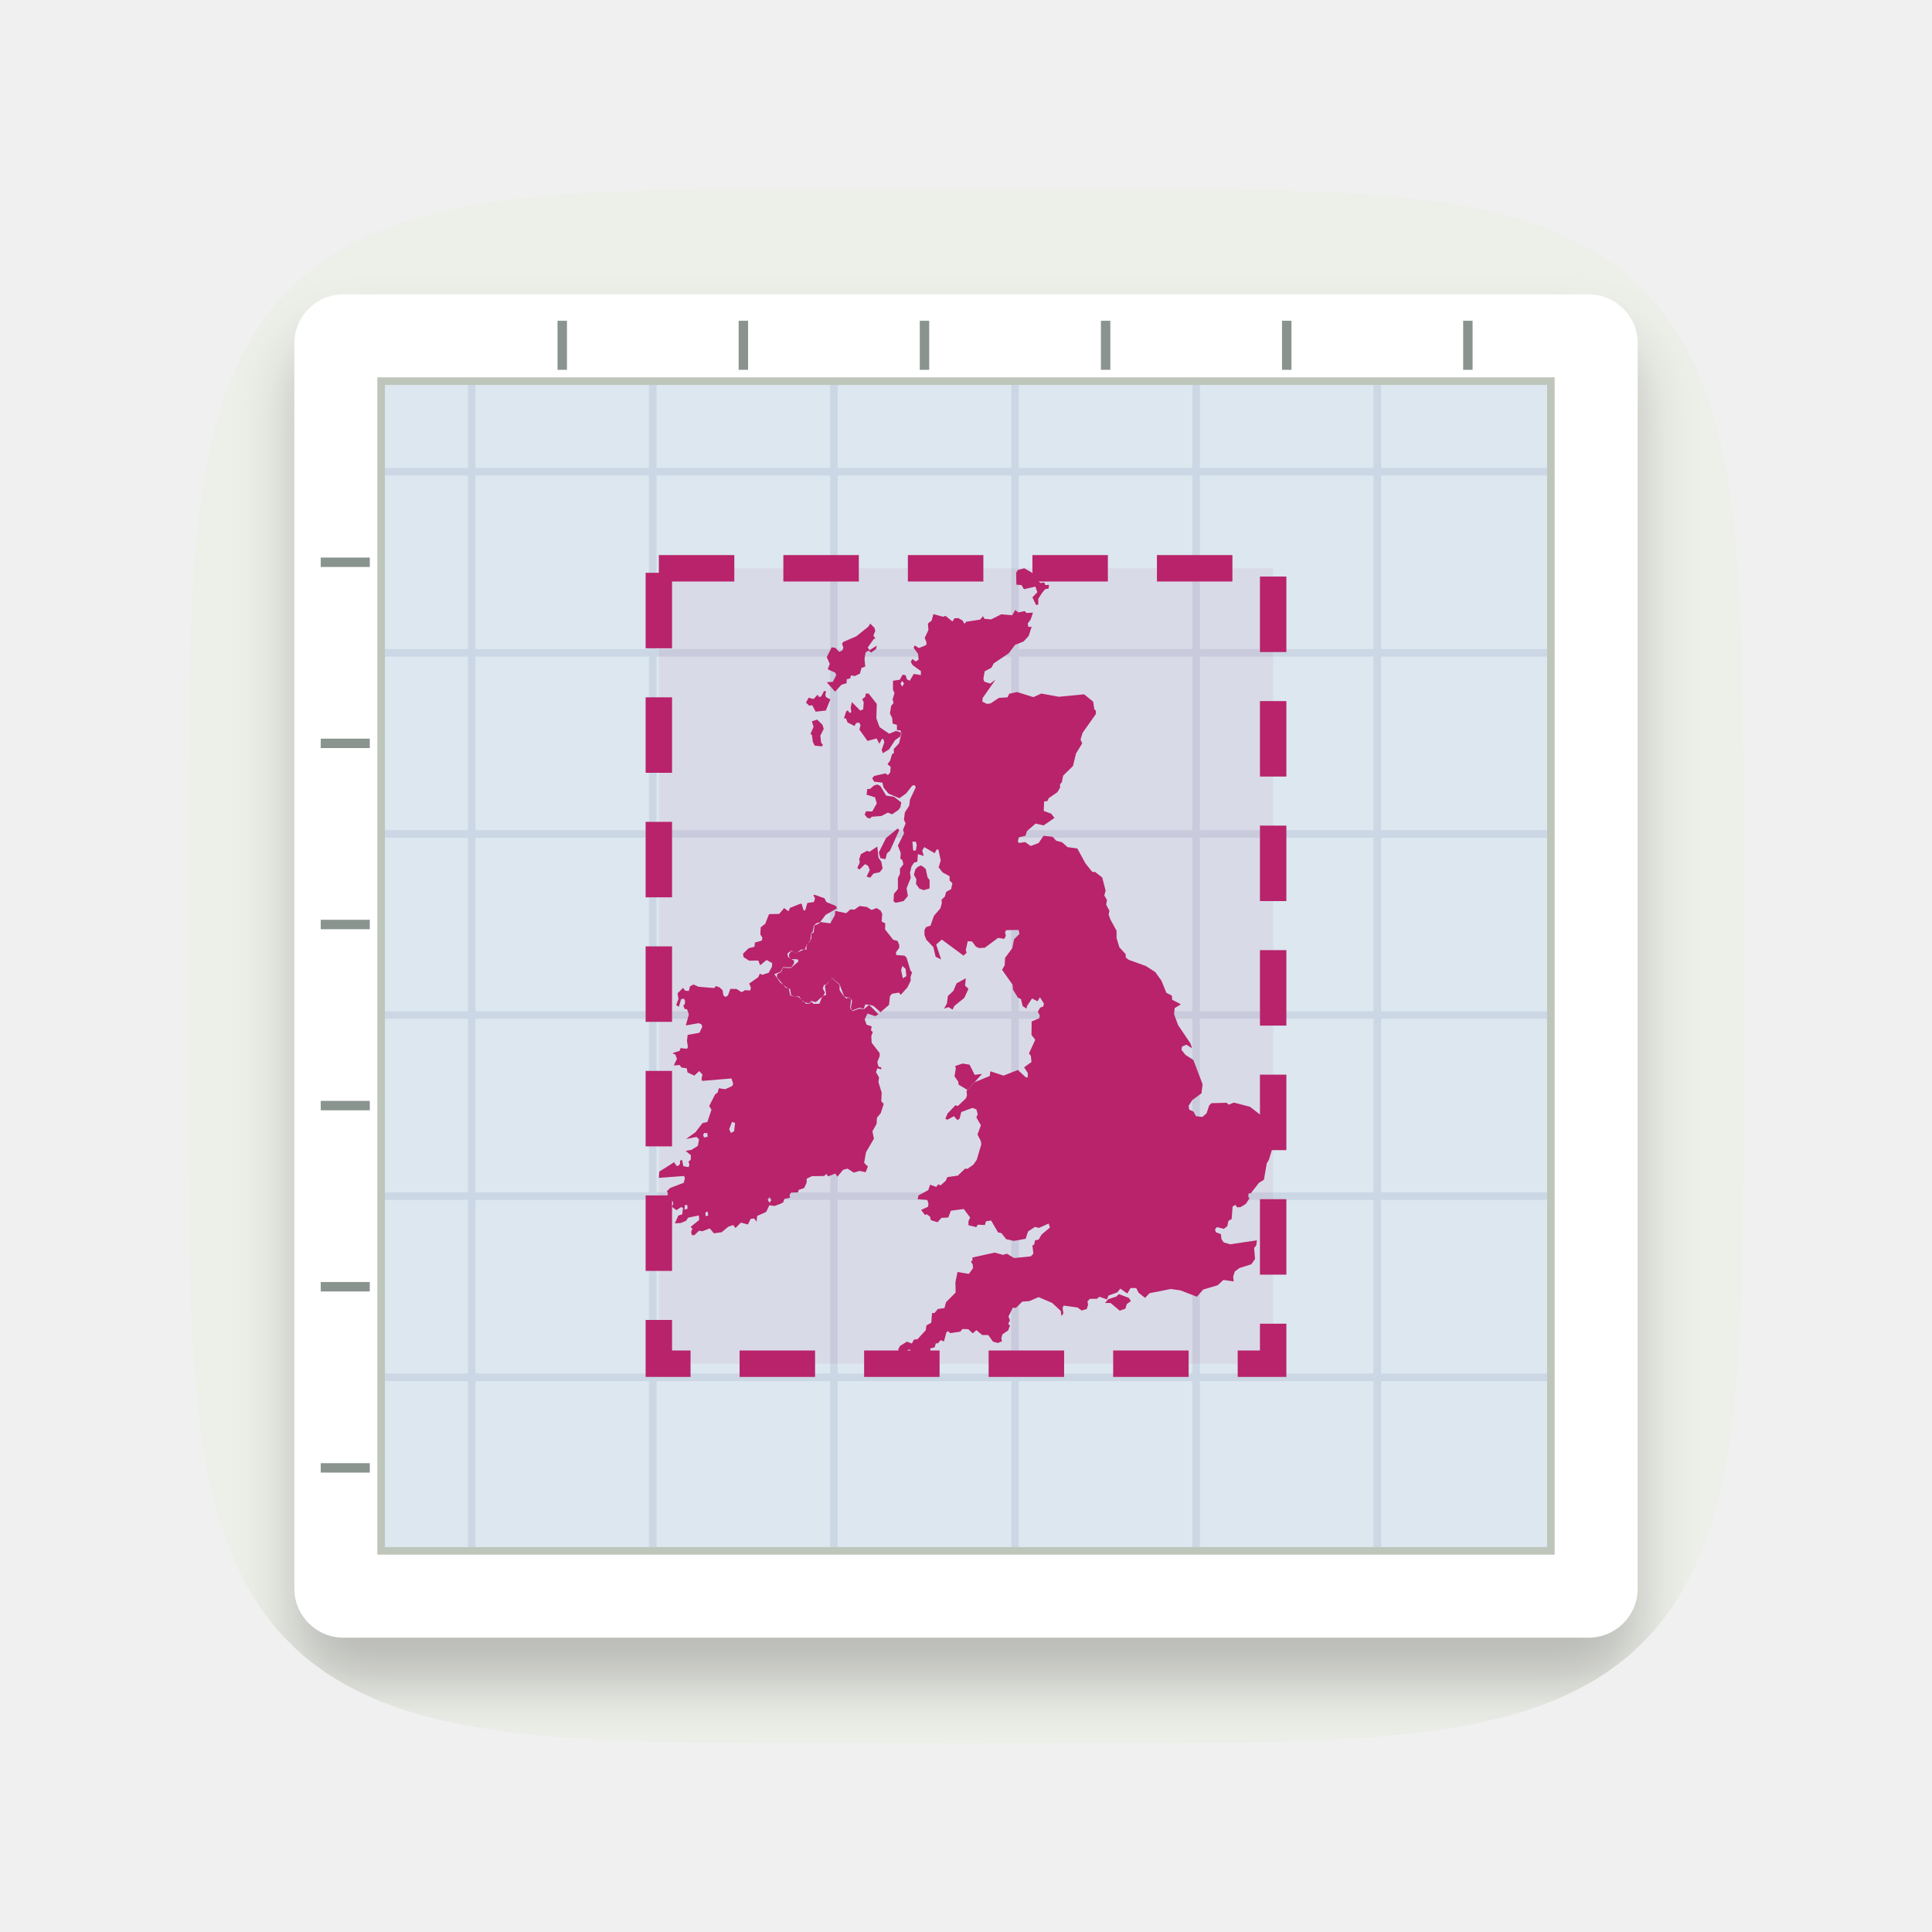
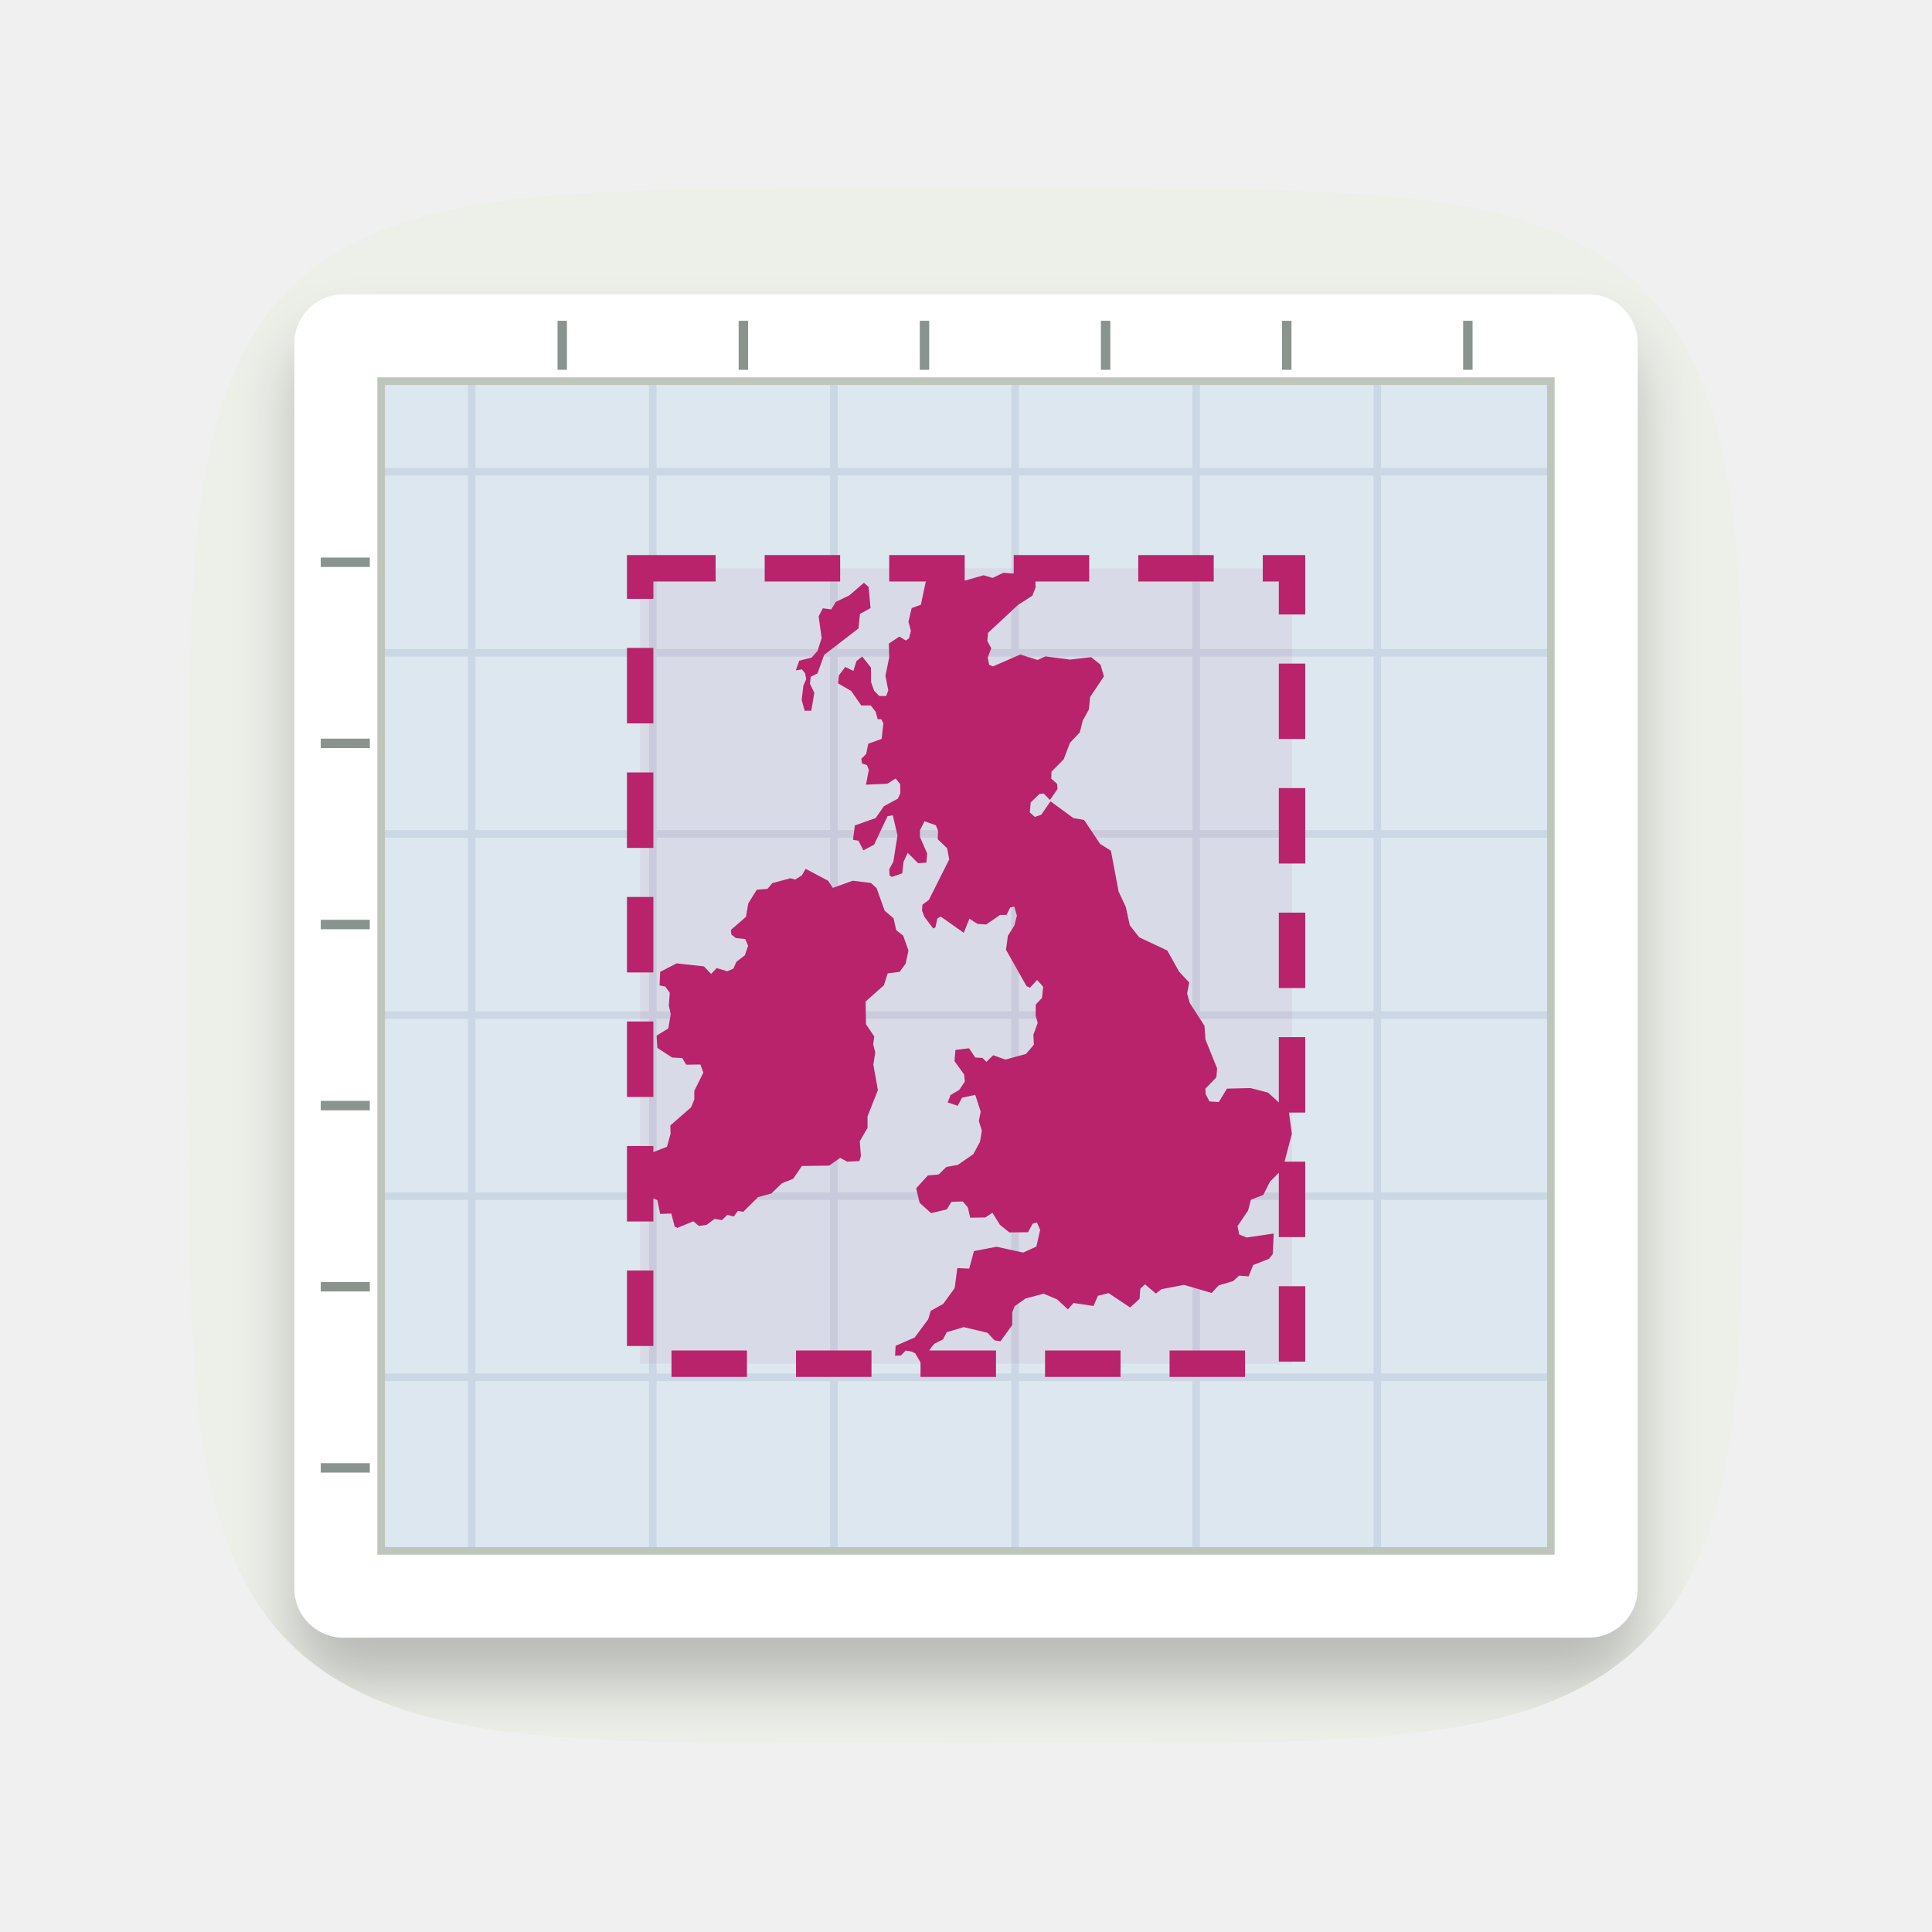
<svg xmlns="http://www.w3.org/2000/svg" xmlns:xlink="http://www.w3.org/1999/xlink" viewBox="0 0 1024 1024" width="1024" height="1024">
  <defs>
    <path id="squircle" d="M 924.0 512.0 L 923.9 619.7 L 923.6 654.0 L 923.1 679.0 L 922.4 699.2 L 921.5 716.5 L 920.4 731.8 L 919.1 745.5 L 917.5 758.1 L 915.8 769.6 L 913.9 780.2 L 911.7 790.2 L 909.4 799.5 L 906.8 808.2 L 904.0 816.5 L 901.0 824.2 L 897.7 831.6 L 894.2 838.5 L 890.5 845.1 L 886.6 851.3 L 882.3 857.2 L 877.9 862.8 L 873.1 868.1 L 868.1 873.1 L 862.8 877.9 L 857.2 882.3 L 851.3 886.6 L 845.1 890.5 L 838.5 894.2 L 831.6 897.7 L 824.2 901.0 L 816.5 904.0 L 808.2 906.8 L 799.5 909.4 L 790.2 911.7 L 780.2 913.9 L 769.6 915.8 L 758.1 917.5 L 745.5 919.1 L 731.8 920.4 L 716.5 921.5 L 699.2 922.4 L 679.0 923.1 L 654.0 923.6 L 619.7 923.9 L 512.0 924.0 L 404.3 923.9 L 370.0 923.6 L 345.0 923.1 L 324.8 922.4 L 307.5 921.5 L 292.2 920.4 L 278.5 919.1 L 265.9 917.5 L 254.4 915.8 L 243.8 913.9 L 233.8 911.7 L 224.5 909.4 L 215.8 906.8 L 207.5 904.0 L 199.8 901.0 L 192.4 897.7 L 185.5 894.2 L 178.9 890.5 L 172.7 886.6 L 166.8 882.3 L 161.2 877.9 L 155.9 873.1 L 150.9 868.1 L 146.1 862.8 L 141.7 857.2 L 137.4 851.3 L 133.5 845.1 L 129.8 838.5 L 126.3 831.6 L 123.0 824.2 L 120.0 816.5 L 117.2 808.2 L 114.6 799.5 L 112.3 790.2 L 110.1 780.2 L 108.2 769.6 L 106.5 758.1 L 104.9 745.5 L 103.6 731.8 L 102.5 716.5 L 101.6 699.2 L 100.9 679.0 L 100.4 654.0 L 100.1 619.7 L 100.0 512.0 L 100.1 404.3 L 100.4 370.0 L 100.9 345.0 L 101.6 324.8 L 102.5 307.5 L 103.6 292.2 L 104.9 278.5 L 106.5 265.9 L 108.2 254.4 L 110.1 243.8 L 112.3 233.8 L 114.6 224.5 L 117.2 215.8 L 120.0 207.5 L 123.0 199.8 L 126.3 192.4 L 129.8 185.5 L 133.5 178.9 L 137.4 172.7 L 141.7 166.8 L 146.1 161.2 L 150.9 155.9 L 155.9 150.9 L 161.2 146.1 L 166.8 141.7 L 172.7 137.4 L 178.9 133.5 L 185.5 129.8 L 192.4 126.3 L 199.8 123.0 L 207.5 120.0 L 215.8 117.2 L 224.5 114.6 L 233.8 112.3 L 243.8 110.1 L 254.4 108.2 L 265.9 106.5 L 278.5 104.9 L 292.2 103.6 L 307.5 102.5 L 324.8 101.6 L 345.0 100.9 L 370.0 100.4 L 404.3 100.1 L 512.0 100.0 L 619.7 100.1 L 654.0 100.4 L 679.0 100.9 L 699.2 101.6 L 716.5 102.5 L 731.8 103.6 L 745.5 104.9 L 758.1 106.5 L 769.6 108.2 L 780.2 110.1 L 790.2 112.3 L 799.5 114.6 L 808.2 117.2 L 816.5 120.0 L 824.2 123.0 L 831.6 126.3 L 838.5 129.8 L 845.1 133.5 L 851.3 137.4 L 857.2 141.7 L 862.8 146.1 L 868.1 150.9 L 873.1 155.9 L 877.9 161.2 L 882.3 166.8 L 886.6 172.7 L 890.5 178.9 L 894.2 185.5 L 897.7 192.4 L 901.0 199.8 L 904.0 207.5 L 906.8 215.8 L 909.4 224.5 L 911.7 233.8 L 913.9 243.8 L 915.8 254.4 L 917.5 265.9 L 919.1 278.5 L 920.4 292.2 L 921.5 307.5 L 922.4 324.8 L 923.1 345.0 L 923.6 370.0 L 923.9 404.3 Z" />
    <clipPath id="tile">
      <use xlink:href="#squircle" />
    </clipPath>
    <filter id="soft" x="-20%" y="-20%" width="140%" height="140%">
      <feGaussianBlur stdDeviation="16" />
    </filter>
    <clipPath id="map">
      <rect x="202" y="202" width="620" height="620" />
    </clipPath>
  </defs>
  <g clip-path="url(#tile)">
    <rect width="1024" height="1024" fill="#EDEFE9" />
    <rect x="156" y="180" width="712" height="712" rx="26" fill="#000" opacity="0.22" filter="url(#soft)" />
    <rect x="156" y="156" width="712" height="712" rx="26" fill="#FFFFFF" />
    <path d="M298 170V196M394 170V196M490 170V196M586 170V196M682 170V196M778 170V196M170 298H196M170 394H196M170 490H196M170 586H196M170 682H196M170 778H196" stroke="#8A948E" stroke-width="5" fill="none" />
    <g clip-path="url(#map)">
      <rect x="202" y="202" width="620" height="620" fill="#DCE7F0" />
      <path d="M250 202V822M346 202V822M442 202V822M538 202V822M634 202V822M730 202V822M202 250H822M202 346H822M202 442H822M202 538H822M202 634H822M202 730H822" stroke="#CBD7E4" stroke-width="4" fill="none" />
-       <path d="M462.3 412.5L463.3 411.3L469.3 409.9L470.6 410.8L471.8 409.5L472.1 406.5L470.4 405.0L471.8 403.1L472.8 399.7L473.8 399.1L473.7 397.0L476.5 394.0L477.8 388.6L477.2 387.1L475.4 387.0L475.4 384.2L473.1 383.5L472.9 380.6L471.7 378.2L472.3 374.2L473.6 372.6L473.1 370.7L474.1 367.3L473.3 365.6L473.3 360.8L476.9 360.3L478.4 357.6L480.0 357.9L480.7 360.1L482.2 360.8L484.3 357.2L488.1 357.8L488.1 355.7L483.8 352.6L482.7 350.8L483.6 349.3L485.4 350.6L486.9 349.6L486.6 346.6L484.2 343.3L484.9 342.1L487.0 343.5L490.9 341.9L491.1 340.6L490.1 338.1L492.1 333.9L491.8 330.5L493.8 328.9L494.7 325.5L499.9 326.9L501.1 326.4L504.8 329.4L505.9 327.7L507.9 327.6L510.2 328.9L511.1 330.6L512.2 329.5L519.5 328.4L521.0 326.6L521.8 328.0L525.3 328.3L530.7 325.6L536.5 326.1L538.1 323.3L539.7 324.6L543.1 323.9L544.1 324.9L547.5 324.7L546.3 328.3L544.7 330.5L545.1 332.3L546.8 332.2L545.2 337.1L542.5 340.0L538.0 341.8L534.6 346.3L526.7 351.6L525.5 353.9L521.9 355.8L521.2 359.8L521.7 361.3L524.8 362.3L527.6 360.3L520.8 370.0L520.7 371.9L523.1 373.1L525.1 372.8L529.4 369.9L534.0 369.6L534.9 367.7L539.1 366.8L547.7 369.5L551.9 367.6L561.2 369.3L574.6 368.0L579.4 371.9L580.0 375.9L580.9 376.8L580.8 378.5L573.8 388.4L572.7 392.0L573.6 394.0L570.3 399.4L568.7 406.0L563.5 411.1L562.8 414.6L561.8 415.7L561.9 417.4L560.4 419.9L555.9 423.0L555.1 424.6L553.4 424.8L553.2 429.8L557.2 431.3L558.9 433.5L553.1 437.5L548.9 436.5L544.3 440.5L543.5 443.0L540.0 443.8L539.4 446.1L540.2 446.8L543.3 446.3L546.3 448.4L550.5 446.8L553.1 443.0L557.9 443.5L559.8 445.6L562.9 446.4L565.8 449.0L571.0 449.7L575.3 457.6L578.9 462.1L580.5 462.2L584.2 465.1L586.0 472.0L585.3 474.6L586.7 477.0L586.3 479.5L588.0 482.7L587.6 484.7L588.5 487.3L591.8 493.3L591.8 497.2L593.3 502.1L596.6 505.7L596.7 507.5L598.2 508.7L607.3 512.0L612.3 515.2L615.6 519.8L618.2 526.2L621.1 527.7L621.3 529.9L625.9 532.3L622.6 534.3L622.3 537.6L624.4 543.3L631.0 553.1L631.8 555.6L628.8 553.7L626.5 554.7L626.2 556.4L628.3 559.1L632.5 561.8L637.4 574.7L636.8 579.5L631.9 583.1L630.0 586.1L630.3 588.1L632.6 589.2L633.9 591.6L637.3 592.0L639.5 590.1L640.9 585.9L642.1 584.7L650.1 584.5L651.3 585.5L654.0 584.4L662.5 586.6L670.1 592.5L673.0 596.1L674.3 600.6L674.1 604.2L674.8 607.3L672.5 614.8L671.4 616.6L669.9 625.3L667.3 626.9L663.0 632.4L661.8 632.6L661.6 634.1L662.2 635.2L660.3 638.1L657.5 639.8L655.7 639.9L654.8 638.6L653.3 639.5L652.8 646.1L651.1 647.1L650.5 649.9L648.7 651.3L645.0 650.4L644.0 651.5L644.4 653.1L647.1 654.1L647.4 656.8L648.6 658.5L652.0 659.5L666.2 657.4L665.8 660.2L664.7 661.4L665.2 667.3L663.2 670.1L656.9 672.1L654.5 673.9L653.6 676.6L653.9 679.2L648.4 678.4L645.4 681.2L637.7 683.5L634.4 687.3L625.6 683.9L620.5 683.2L609.3 685.4L606.9 687.9L603.5 685.2L602.2 682.7L599.2 682.7L597.5 685.6L593.8 683.0L592.2 685.0L587.6 686.6L586.7 688.7L582.7 687.3L581.4 688.4L577.7 688.4L576.4 689.7L576.7 691.6L576.0 693.8L573.3 694.6L571.1 693.0L563.8 692.0L563.2 693.1L563.6 696.2L562.6 697.5L562.2 694.8L557.7 690.6L550.5 687.5L545.6 689.6L541.8 689.9L538.5 693.2L536.8 693.1L534.5 697.8L535.3 699.8L534.4 701.6L535.3 702.7L534.3 705.2L531.3 707.2L530.7 709.5L531.1 710.9L528.9 711.8L526.3 711.1L523.8 707.6L520.6 707.6L517.5 705.0L515.6 706.7L513.2 704.5L510.1 704.4L509.0 705.8L503.6 706.6L502.5 705.5L501.6 706.2L500.3 711.0L498.6 710.3L497.1 712.0L496.0 712.0L495.4 714.1L493.1 714.7L493.1 719.4L492.2 720.8L490.7 721.0L489.9 722.8L488.4 722.2L486.5 717.2L483.5 716.6L482.1 715.2L481.0 715.6L479.6 718.6L476.9 719.4L475.9 718.0L476.4 716.7L476.1 715.2L477.0 713.4L480.7 711.1L483.3 712.1L484.4 710.0L486.3 709.8L490.7 705.0L491.0 702.5L493.6 701.1L494.0 695.9L495.2 696.0L497.1 693.8L500.6 693.3L501.4 690.2L506.5 685.1L506.4 679.6L507.5 674.2L513.5 675.2L515.7 672.2L515.6 670.3L514.6 668.6L515.4 668.0L515.4 666.5L527.2 663.9L531.6 665.1L533.7 664.5L537.5 666.8L546.3 665.9L547.7 664.5L547.2 660.1L548.1 659.7L548.6 657.4L550.5 657.0L552.1 654.3L556.5 650.6L555.8 648.5L550.7 650.8L548.5 650.3L544.9 652.7L543.6 656.6L537.3 657.7L533.3 656.8L530.8 653.6L529.0 653.2L525.3 646.9L522.6 647.3L522.0 649.3L518.2 649.1L517.5 650.4L513.3 649.4L513.3 647.2L514.2 645.3L510.8 640.8L504.0 641.7L502.6 645.3L499.0 645.5L496.9 647.8L493.4 646.7L492.9 644.8L491.2 643.6L490.3 644.0L488.2 641.3L491.9 639.6L492.1 638.0L491.5 636.0L486.4 635.6L486.8 633.6L492.0 630.8L493.0 627.9L496.2 629.1L497.3 627.7L498.5 628.3L501.3 625.8L502.1 623.9L507.7 623.1L511.5 619.4L512.8 619.5L515.9 617.3L517.7 614.7L520.1 606.6L519.9 604.9L518.1 601.3L519.9 596.4L517.5 592.3L518.2 590.5L517.5 588.0L515.4 587.2L509.5 589.4L508.6 592.9L507.5 593.7L505.6 591.6L502.1 593.5L501.1 592.9L502.2 590.2L506.4 585.8L507.7 586.2L512.0 582.1L512.5 580.6L512.3 578.2L516.3 573.7L524.6 570.3L524.9 567.8L531.9 570.1L539.5 567.1L543.8 571.1L544.7 571.0L544.8 568.8L542.8 565.7L546.7 562.9L546.4 559.7L545.4 558.3L548.7 551.1L546.7 548.5L546.8 541.4L550.8 539.7L551.1 538.3L550.1 536.2L551.3 534.1L553.0 533.4L553.3 531.9L551.2 528.6L549.9 530.7L547.0 529.2L544.3 533.3L544.1 534.6L542.1 533.3L541.1 529.5L539.5 528.8L536.9 524.5L536.7 521.9L531.1 514.0L532.5 511.6L532.7 507.7L536.5 502.6L537.5 497.8L540.3 495.0L539.9 492.9L533.3 493.0L532.7 494.1L533.1 496.0L532.3 497.6L529.0 497.1L522.0 502.3L519.0 502.5L517.3 501.8L515.2 499.0L512.9 498.9L511.9 503.5L512.3 505.0L510.7 506.5L499.2 498.0L496.2 500.6L498.8 508.5L495.9 507.1L494.7 502.0L491.0 498.1L490.0 495.6L490.0 492.9L490.8 491.4L493.2 490.6L495.0 485.4L498.4 481.5L499.2 478.7L499.0 476.9L500.8 475.2L501.5 472.7L504.1 471.3L504.8 468.1L503.3 466.7L503.3 464.4L499.6 462.4L497.5 459.7L498.6 456.1L497.4 450.3L496.5 450.2L495.4 452.2L489.9 449.0L488.8 450.8L489.6 453.7L486.5 452.7L486.2 456.7L484.4 457.3L483.1 459.3L482.3 462.6L482.7 465.3L480.5 470.8L481.2 474.9L478.9 477.6L474.7 478.5L473.6 477.7L473.8 473.8L475.9 471.2L475.9 465.4L477.0 463.1L477.0 460.4L478.8 458.1L478.3 456.0L477.2 455.0L477.4 452.1L475.9 448.2L479.2 441.6L478.6 439.8L480.0 436.4L479.1 434.5L479.6 430.6L481.9 427.0L482.3 423.8L485.4 417.2L484.7 416.1L483.5 416.4L480.3 420.5L476.7 423.1L470.9 420.6L468.3 417.4L467.7 414.8L463.3 414.3L462.3 412.5ZM484.0 450.8L485.4 450.8L485.9 447.9L485.4 446.1L483.6 446.1L484.0 450.8ZM477.3 362.4L478.2 363.9L479.2 362.2L478.1 360.9L477.3 362.4ZM349.2 624.3L349.4 621.0L357.3 616.0L358.5 617.9L359.6 617.9L360.5 616.7L360.4 615.2L361.5 614.8L362.2 618.1L365.0 618.6L365.4 617.2L364.9 615.7L366.1 614.7L366.2 612.3L363.4 610.0L366.6 609.4L369.9 607.3L370.5 603.9L369.2 602.6L363.6 603.7L368.6 600.1L372.4 595.2L374.9 594.7L377.1 588.2L375.9 586.2L379.0 580.1L380.4 579.0L381.0 576.8L384.4 577.3L388.1 575.6L388.6 574.4L387.7 571.6L372.2 572.9L371.8 572.0L372.3 569.5L370.6 567.7L368.0 570.1L364.4 568.4L364.0 566.2L361.1 565.8L360.3 564.5L357.1 564.7L358.8 561.2L357.9 558.8L356.6 558.5L356.9 558.0L360.2 557.0L360.7 555.5L364.1 555.9L364.6 554.9L364.1 551.5L364.5 548.5L370.7 547.4L372.2 544.3L371.8 542.9L370.2 542.3L363.5 543.5L365.1 537.7L364.2 535.0L362.8 534.7L362.2 532.9L363.0 532.1L363.1 530.5L362.5 529.3L361.0 529.6L359.8 533.6L358.4 532.7L359.6 529.4L359.1 526.5L362.0 523.6L363.2 525.1L365.1 525.2L365.7 522.8L367.6 521.8L370.2 523.0L378.6 523.7L379.4 522.6L381.5 523.4L383.0 524.9L383.4 527.5L384.4 528.4L385.8 527.7L387.1 524.1L390.4 524.2L393.1 525.9L394.9 524.8L397.6 525.0L398.0 523.5L397.1 521.3L401.8 518.0L402.8 516.0L403.9 516.7L407.4 515.6L409.1 512.5L409.3 510.5L406.3 508.8L402.9 511.6L401.9 509.1L397.1 509.2L394.1 507.3L393.8 505.5L396.8 502.6L399.9 501.8L400.1 499.6L403.8 498.5L404.1 497.0L403.0 495.3L403.2 491.5L405.6 489.6L407.6 484.5L413.0 484.4L415.6 481.3L417.9 483.0L418.7 481.2L424.2 479.0L424.9 479.0L425.8 482.2L426.7 482.7L427.9 478.6L431.4 478.1L432.0 476.1L431.1 474.6L431.6 474.2L437.0 476.1L438.0 478.1L442.9 480.1L443.7 481.4L437.6 484.9L434.1 489.5L431.6 490.6L431.3 494.2L430.1 494.8L430.0 497.7L427.4 501.2L427.5 503.3L424.6 503.3L421.9 505.3L419.5 504.0L418.2 505.8L418.3 507.3L419.4 508.3L422.9 508.5L423.2 509.6L419.1 513.1L415.0 512.9L414.0 515.2L411.9 516.3L411.8 518.0L416.5 523.5L418.8 524.2L419.4 528.0L423.5 528.1L425.7 531.0L428.7 531.8L430.0 530.5L432.4 531.2L436.6 527.5L437.2 526.1L436.1 523.9L436.7 522.1L438.3 521.7L441.0 518.3L445.0 521.7L447.4 528.1L451.2 529.4L451.6 530.6L451.0 534.1L451.6 535.6L455.6 534.1L457.8 534.7L458.6 532.4L460.6 532.5L465.6 537.6L463.9 538.6L459.8 537.2L458.3 540.3L459.3 543.1L462.0 544.0L461.6 546.1L462.6 547.0L461.8 549.1L462.0 552.7L466.2 558.1L466.3 559.6L465.0 562.9L465.6 565.3L467.1 565.8L467.0 566.8L465.0 566.2L464.3 568.3L465.9 571.0L465.6 573.6L467.3 579.1L467.1 583.7L468.4 585.1L466.8 590.0L464.8 592.4L464.6 595.7L462.4 599.6L463.2 603.5L459.0 610.7L458.0 616.3L460.0 618.3L458.8 621.3L455.6 620.6L452.5 621.5L449.2 619.4L446.9 620.0L443.8 623.7L442.8 622.0L438.9 623.5L438.0 622.2L436.8 623.3L430.3 623.4L427.6 624.7L427.5 626.9L426.2 629.7L423.4 630.6L422.9 632.0L419.3 632.1L418.5 633.3L418.7 634.8L415.7 635.5L415.1 637.3L413.5 638.1L410.5 639.2L407.8 638.8L406.1 642.3L401.3 644.5L401.0 647.5L399.7 645.8L397.9 646.0L396.4 649.0L392.7 648.0L389.8 650.9L388.6 649.3L386.0 650.2L382.5 653.1L378.4 653.7L376.2 651.1L372.2 652.6L370.5 652.3L368.0 654.7L366.7 654.6L366.3 653.0L367.0 651.2L366.0 650.3L370.6 646.6L370.4 644.2L364.7 645.4L363.7 647.0L360.9 648.2L357.7 648.4L359.5 644.3L361.6 643.6L362.0 640.2L361.0 639.8L358.5 641.4L356.0 639.5L356.9 638.2L356.5 636.6L355.3 636.6L354.7 638.2L352.8 639.2L352.4 636.8L351.4 636.5L351.5 634.5L353.8 633.9L354.0 632.4L353.4 631.5L355.1 629.7L362.4 626.9L363.0 624.6L362.6 623.3L349.2 624.3ZM407.8 634.5L406.9 635.9L407.9 637.5L408.8 636.0L407.8 634.5ZM386.5 598.5L387.4 600.5L389.1 599.6L389.6 595.2L388.0 594.6L386.5 598.5ZM373.9 642.6L374.0 644.6L375.4 644.2L375.0 642.1L373.9 642.6ZM373.2 600.5L372.7 601.5L373.1 602.9L375.1 602.5L374.9 600.6L373.2 600.5ZM363.0 638.7L362.8 641.1L364.4 640.7L364.3 638.7L363.0 638.7ZM410.4 516.3L413.7 515.1L415.0 512.6L419.4 512.7L420.8 510.7L420.9 509.2L417.7 507.2L417.3 505.4L419.5 503.8L421.7 505.2L426.8 503.0L427.3 501.0L429.4 498.9L429.9 494.7L430.8 493.7L431.3 490.7L432.6 489.4L434.9 488.7L440.1 489.4L442.5 485.0L442.7 482.8L448.5 484.0L450.7 482.0L452.9 482.1L455.6 480.2L459.4 480.7L462.0 482.3L464.6 481.3L466.7 482.6L467.6 484.3L467.3 488.4L469.2 489.4L469.1 492.6L473.4 498.1L475.7 498.7L476.6 500.8L476.6 502.4L474.9 504.7L475.0 506.2L479.4 506.5L480.5 507.6L482.6 514.5L483.4 515.3L482.6 517.9L482.7 519.7L481.0 523.3L477.4 527.3L476.5 526.1L472.8 526.7L471.7 528.0L471.2 532.6L466.7 536.5L463.0 533.2L460.7 532.5L457.9 534.9L455.6 534.6L451.8 535.9L450.6 534.3L451.1 529.5L449.8 528.6L448.7 529.3L447.2 528.0L445.0 524.8L445.0 522.0L441.0 518.5L437.2 522.6L437.9 527.3L435.8 528.1L434.3 532.0L431.3 532.1L429.9 530.9L429.0 532.0L427.2 532.0L423.2 528.4L418.8 527.6L418.2 524.3L413.6 520.8L410.4 516.3ZM477.6 514.1L478.5 518.5L480.4 517.4L480.0 513.5L478.3 512.0L477.6 514.1ZM438.2 348.3L440.8 343.1L442.8 343.4L444.8 345.5L446.5 344.7L447.0 343.3L446.3 341.2L447.0 340.2L453.8 337.3L460.3 332.1L461.2 330.5L463.5 332.8L463.9 334.4L462.9 336.9L464.0 338.4L463.1 338.7L459.9 343.2L460.9 344.6L464.7 342.2L464.3 344.0L461.7 345.9L460.4 344.8L458.8 345.8L458.2 349.3L458.6 353.3L456.6 354.0L455.8 357.0L453.1 358.3L451.0 358.0L450.6 359.6L448.8 360.0L448.7 362.1L446.0 362.9L442.6 366.6L438.2 361.6L441.4 361.4L443.2 357.9L442.8 356.6L438.7 354.7L439.8 351.9L438.2 348.3ZM447.3 380.7L448.5 377.1L449.3 376.5L450.4 377.9L451.2 377.5L450.9 375.0L451.5 372.1L455.9 376.6L457.5 376.0L457.8 372.2L457.0 370.6L458.6 369.3L458.9 367.6L460.4 367.6L464.7 373.1L464.5 380.7L466.2 385.4L471.3 388.9L474.9 387.4L477.7 388.3L477.1 390.4L474.4 392.3L471.2 397.2L467.9 399.2L467.3 397.4L468.7 393.5L468.2 391.7L467.4 391.7L466.1 394.2L464.6 391.4L459.8 392.7L455.5 386.7L456.1 384.4L455.4 383.0L453.8 383.2L452.9 384.8L449.2 382.9L448.4 380.8L447.3 380.7ZM458.3 431.7L459.0 430.0L462.3 430.1L464.7 425.8L463.8 422.6L459.3 421.2L459.7 418.1L461.1 418.2L463.1 416.4L465.0 415.8L466.6 416.6L469.7 421.7L473.8 422.3L477.7 425.3L477.2 427.9L476.2 429.3L472.8 431.6L470.6 430.7L467.1 432.5L462.0 432.9L461.2 433.8L459.6 433.4L458.3 431.7ZM505.9 570.5L506.6 566.3L506.3 565.0L510.2 563.7L513.9 564.3L516.6 569.7L520.5 569.2L512.8 577.7L508.1 574.9L507.9 573.3L505.9 570.5ZM538.6 303.5L539.5 302.1L542.9 301.2L546.9 303.5L548.0 305.0L548.4 308.1L549.9 307.7L551.5 309.0L553.4 308.7L554.1 310.1L556.0 310.0L555.8 311.9L553.9 312.3L552.2 314.4L550.3 317.4L550.3 320.4L549.2 320.7L547.2 316.6L549.8 313.9L548.8 310.9L542.7 312.3L541.4 310.1L538.7 309.9L538.6 303.5ZM454.4 460.0L455.7 457.1L455.4 455.4L456.3 452.7L459.6 450.9L460.7 451.5L465.0 448.7L465.6 454.6L467.1 456.7L467.8 460.3L466.3 462.3L463.0 463.0L461.2 465.2L459.3 464.6L461.0 461.1L460.1 458.9L458.5 458.0L455.5 460.9L454.4 460.0ZM500.4 534.6L501.9 531.8L502.4 527.9L505.3 525.2L507.0 521.2L511.9 518.5L511.5 522.4L513.3 524.1L511.1 528.9L505.8 533.2L504.9 535.1L502.7 533.8L500.4 534.6ZM484.4 463.6L485.2 460.7L486.5 459.4L488.1 458.7L489.6 459.6L490.7 460.7L491.6 465.0L492.7 466.4L492.7 470.9L489.6 471.8L487.3 471.0L485.5 468.5L485.7 466.0L484.4 463.6ZM465.8 451.8L469.6 444.2L475.8 439.1L476.6 440.0L471.7 450.9L470.1 452.3L469.3 455.4L466.6 454.8L465.8 451.8ZM585.7 690.6L587.4 688.6L591.7 687.2L593.0 685.9L598.3 687.9L599.4 689.6L597.2 691.2L596.5 693.6L593.5 694.7L588.6 690.6L585.7 690.6ZM427.2 372.4L428.6 369.8L431.2 370.5L433.4 368.2L434.0 369.4L435.2 369.2L436.8 366.2L437.9 366.5L437.4 368.1L437.8 369.5L440.1 370.7L437.7 376.6L432.3 377.2L430.5 373.8L428.9 374.0L427.2 372.4ZM429.6 389.0L431.2 385.2L430.3 382.3L433.1 381.4L435.9 384.1L436.6 386.3L434.8 389.9L435.2 393.6L436.1 394.7L435.7 395.6L431.8 395.2L430.8 393.2L430.4 389.7L429.6 389.0Z" fill="#B8236B" fill-rule="evenodd" />
-       <rect x="349.2" y="301.2" width="325.6" height="421.6" fill="rgba(184,35,107,0.07)" stroke="#B8236B" stroke-width="14" stroke-dasharray="40 26" />
+       <path d="M444.2 362.2L444.6 358.0L448.0 353.5L452.3 355.6L454.0 350.3L457.0 348.0L461.6 353.8L461.7 361.6L463.3 366.1L466.0 368.9L469.7 368.9L470.8 365.9L469.3 358.2L471.3 348.4L471.1 341.1L476.7 337.4L480.1 339.5L481.8 338.3L482.8 334.4L481.5 329.5L483.2 322.3L488.1 320.5L490.6 308.6L493.9 303.9L500.2 304.5L503.5 306.9L507.6 305.6L511.6 307.7L521.3 304.9L526.1 306.3L531.8 303.6L537.2 304.0L539.7 301.2L548.5 302.7L548.9 311.3L547.2 315.7L539.6 320.6L523.7 335.4L523.3 339.7L525.4 343.6L523.5 348.5L524.3 352.4L526.3 353.2L540.8 346.9L549.9 349.8L554.1 347.9L567.1 349.6L578.3 348.3L583.3 352.3L585.1 358.5L577.8 369.4L577.1 376.1L573.9 381.9L572.3 388.2L567.1 393.7L563.8 402.4L557.3 409.0L557.2 412.7L560.3 415.5L560.5 418.2L556.5 424.0L553.2 420.6L550.9 420.8L546.3 425.3L545.8 430.6L548.5 433.0L551.9 431.8L556.8 424.7L568.9 433.6L574.6 434.6L583.1 447.3L588.8 450.9L592.9 472.6L596.7 480.7L598.8 490.4L603.8 496.8L618.7 503.8L625.0 515.1L630.3 520.7L629.2 526.6L630.6 531.6L638.4 543.7L638.9 550.9L645.1 566.3L644.7 571.0L638.9 577.0L639.0 579.9L641.1 583.8L646.0 584.1L650.3 577.0L662.8 576.7L672.1 579.1L683.1 589.1L684.7 601.0L679.8 619.6L673.1 626.3L669.6 633.3L663.0 635.9L661.5 641.6L655.9 649.9L656.8 654.3L660.7 655.9L675.1 653.8L674.6 664.7L672.6 667.2L664.2 670.5L661.8 676.5L656.8 676.1L653.6 679.0L645.9 681.3L642.2 685.3L627.5 681.0L615.6 683.3L612.6 685.6L606.9 680.7L604.4 683.0L604.0 688.4L599.0 693.0L587.6 685.4L581.9 686.8L579.6 692.2L569.0 690.6L566.0 694.0L560.3 688.7L553.2 685.7L543.6 688.2L537.8 692.3L536.5 695.6L536.5 702.3L530.3 710.9L527.1 710.4L523.4 706.4L510.8 703.4L501.8 706.1L499.8 709.9L495.1 712.3L492.7 715.4L491.8 719.5L488.3 722.8L485.1 717.3L483.0 716.3L480.0 715.8L477.6 718.4L474.4 718.6L474.7 713.3L484.8 708.9L492.0 699.2L493.3 694.8L499.9 691.1L506.0 682.7L507.4 672.1L513.7 672.4L516.2 663.1L528.2 660.8L542.3 663.9L549.3 660.7L551.3 651.9L549.6 647.9L547.3 648.6L544.9 653.1L535.0 653.2L530.0 649.2L526.0 642.8L522.2 645.3L514.2 645.4L513.0 640.0L510.3 636.8L504.3 637.0L501.8 641.0L493.5 643.0L487.4 637.5L485.6 629.8L491.8 623.0L497.5 622.5L501.6 618.5L507.7 617.4L515.9 611.7L519.4 605.2L520.4 599.3L518.8 594.1L519.8 589.2L516.9 580.3L509.9 581.8L507.6 586.1L502.3 584.3L503.8 580.4L508.5 577.6L511.4 573.2L511.0 569.5L505.9 562.4L506.4 556.5L513.6 555.6L516.9 560.5L520.7 560.7L522.8 562.8L526.4 559.3L532.9 561.6L543.8 558.6L548.0 553.7L547.7 548.5L550.0 542.2L548.9 538.2L549.0 532.4L552.3 528.9L552.9 523.0L549.7 519.4L545.9 523.5L544.1 522.7L533.2 503.4L534.2 496.0L537.6 490.6L539.0 485.4L537.6 480.5L535.4 481.0L533.5 484.9L530.1 484.9L522.7 490.0L518.1 489.7L513.8 486.9L510.8 494.4L498.6 485.8L496.8 486.8L495.8 491.5L494.6 492.1L490.0 486.0L488.7 482.7L488.9 479.5L492.3 477.0L503.1 455.5L502.0 449.6L497.0 444.8L497.2 440.3L496.0 437.4L490.0 435.3L487.6 440.1L487.6 443.6L491.4 452.3L491.0 457.2L486.6 457.5L481.1 452.0L478.9 456.8L478.2 462.9L472.7 464.8L471.5 464.0L471.3 460.8L473.5 456.6L475.7 442.8L473.2 432.1L470.4 432.6L463.3 447.7L457.6 450.7L455.0 445.6L452.1 445.1L453.1 437.5L464.1 433.6L468.5 427.3L475.9 423.3L477.2 420.4L477.1 415.6L474.7 412.6L470.3 415.4L459.0 415.9L460.5 408.0L459.5 405.5L456.9 404.7L456.5 402.2L459.1 399.6L460.2 394.2L467.3 391.6L468.2 383.4L467.1 381.2L465.2 381.2L464.1 377.2L461.5 373.9L456.5 373.9L451.1 366.2L444.2 362.2ZM339.3 616.3L345.4 611.0L353.5 607.8L355.4 601.0L355.3 596.5L366.3 586.9L368.0 582.7L368.0 578.2L372.8 568.5L371.2 564.2L363.7 564.3L361.6 560.8L356.2 560.5L348.4 555.4L348.0 548.9L354.2 545.1L355.5 537.6L354.5 532.9L355.0 526.2L352.6 522.9L349.6 522.3L349.9 515.1L358.6 510.6L373.1 512.2L376.9 516.2L379.9 513.1L385.5 514.8L388.7 513.4L390.3 509.8L394.8 506.3L396.5 501.3L395.0 497.7L390.0 497.2L387.6 495.3L387.4 492.9L395.4 485.9L396.6 478.8L401.1 471.6L406.8 471.1L409.3 468.1L418.9 465.5L421.4 466.2L425.0 464.0L427.0 460.5L438.9 466.8L441.4 470.6L452.0 466.8L461.6 468.0L464.6 470.7L468.9 482.7L473.6 486.7L475.0 493.0L478.7 495.9L481.5 503.8L480.0 510.8L476.8 515.1L470.5 515.9L468.5 522.2L458.8 530.8L459.0 542.9L463.4 549.4L462.8 553.5L463.9 557.8L462.9 564.3L465.3 577.8L459.8 591.7L459.8 597.8L455.7 604.9L456.3 612.7L455.5 615.4L449.0 615.7L445.3 613.7L439.5 617.8L425.0 618.0L420.4 624.8L414.5 627.1L408.8 632.6L401.8 634.5L393.9 642.3L391.1 641.8L388.9 644.8L385.5 643.9L382.6 646.7L378.8 646.0L374.5 649.2L370.4 649.8L367.5 647.3L359.0 650.8L357.6 650.1L355.8 643.2L349.9 643.4L348.4 636.1L342.5 633.4L341.8 630.3L344.8 624.7L345.0 621.7L343.4 619.1L339.8 619.1L339.3 616.3ZM421.8 355.3L423.6 350.2L430.2 348.5L433.3 345.0L435.5 338.2L433.9 326.7L436.1 322.4L440.6 323.0L443.0 319.0L450.1 315.6L457.9 308.9L460.4 311.1L461.4 322.3L455.8 325.4L455.0 333.1L436.8 347.1L433.3 356.9L429.7 358.7L429.3 362.4L431.6 367.2L430.0 376.7L426.5 376.7L424.9 371.0L425.8 363.4L427.3 360.0L426.7 356.8L425.0 354.8L421.8 355.3Z" fill="#B8236B" fill-rule="evenodd" />
+       <rect x="339.3" y="301.2" width="345.5" height="421.6" fill="rgba(184,35,107,0.07)" stroke="#B8236B" stroke-width="14" stroke-dasharray="40 26" />
    </g>
    <rect x="202" y="202" width="620" height="620" fill="none" stroke="#BEC5BA" stroke-width="4" />
  </g>
</svg>
